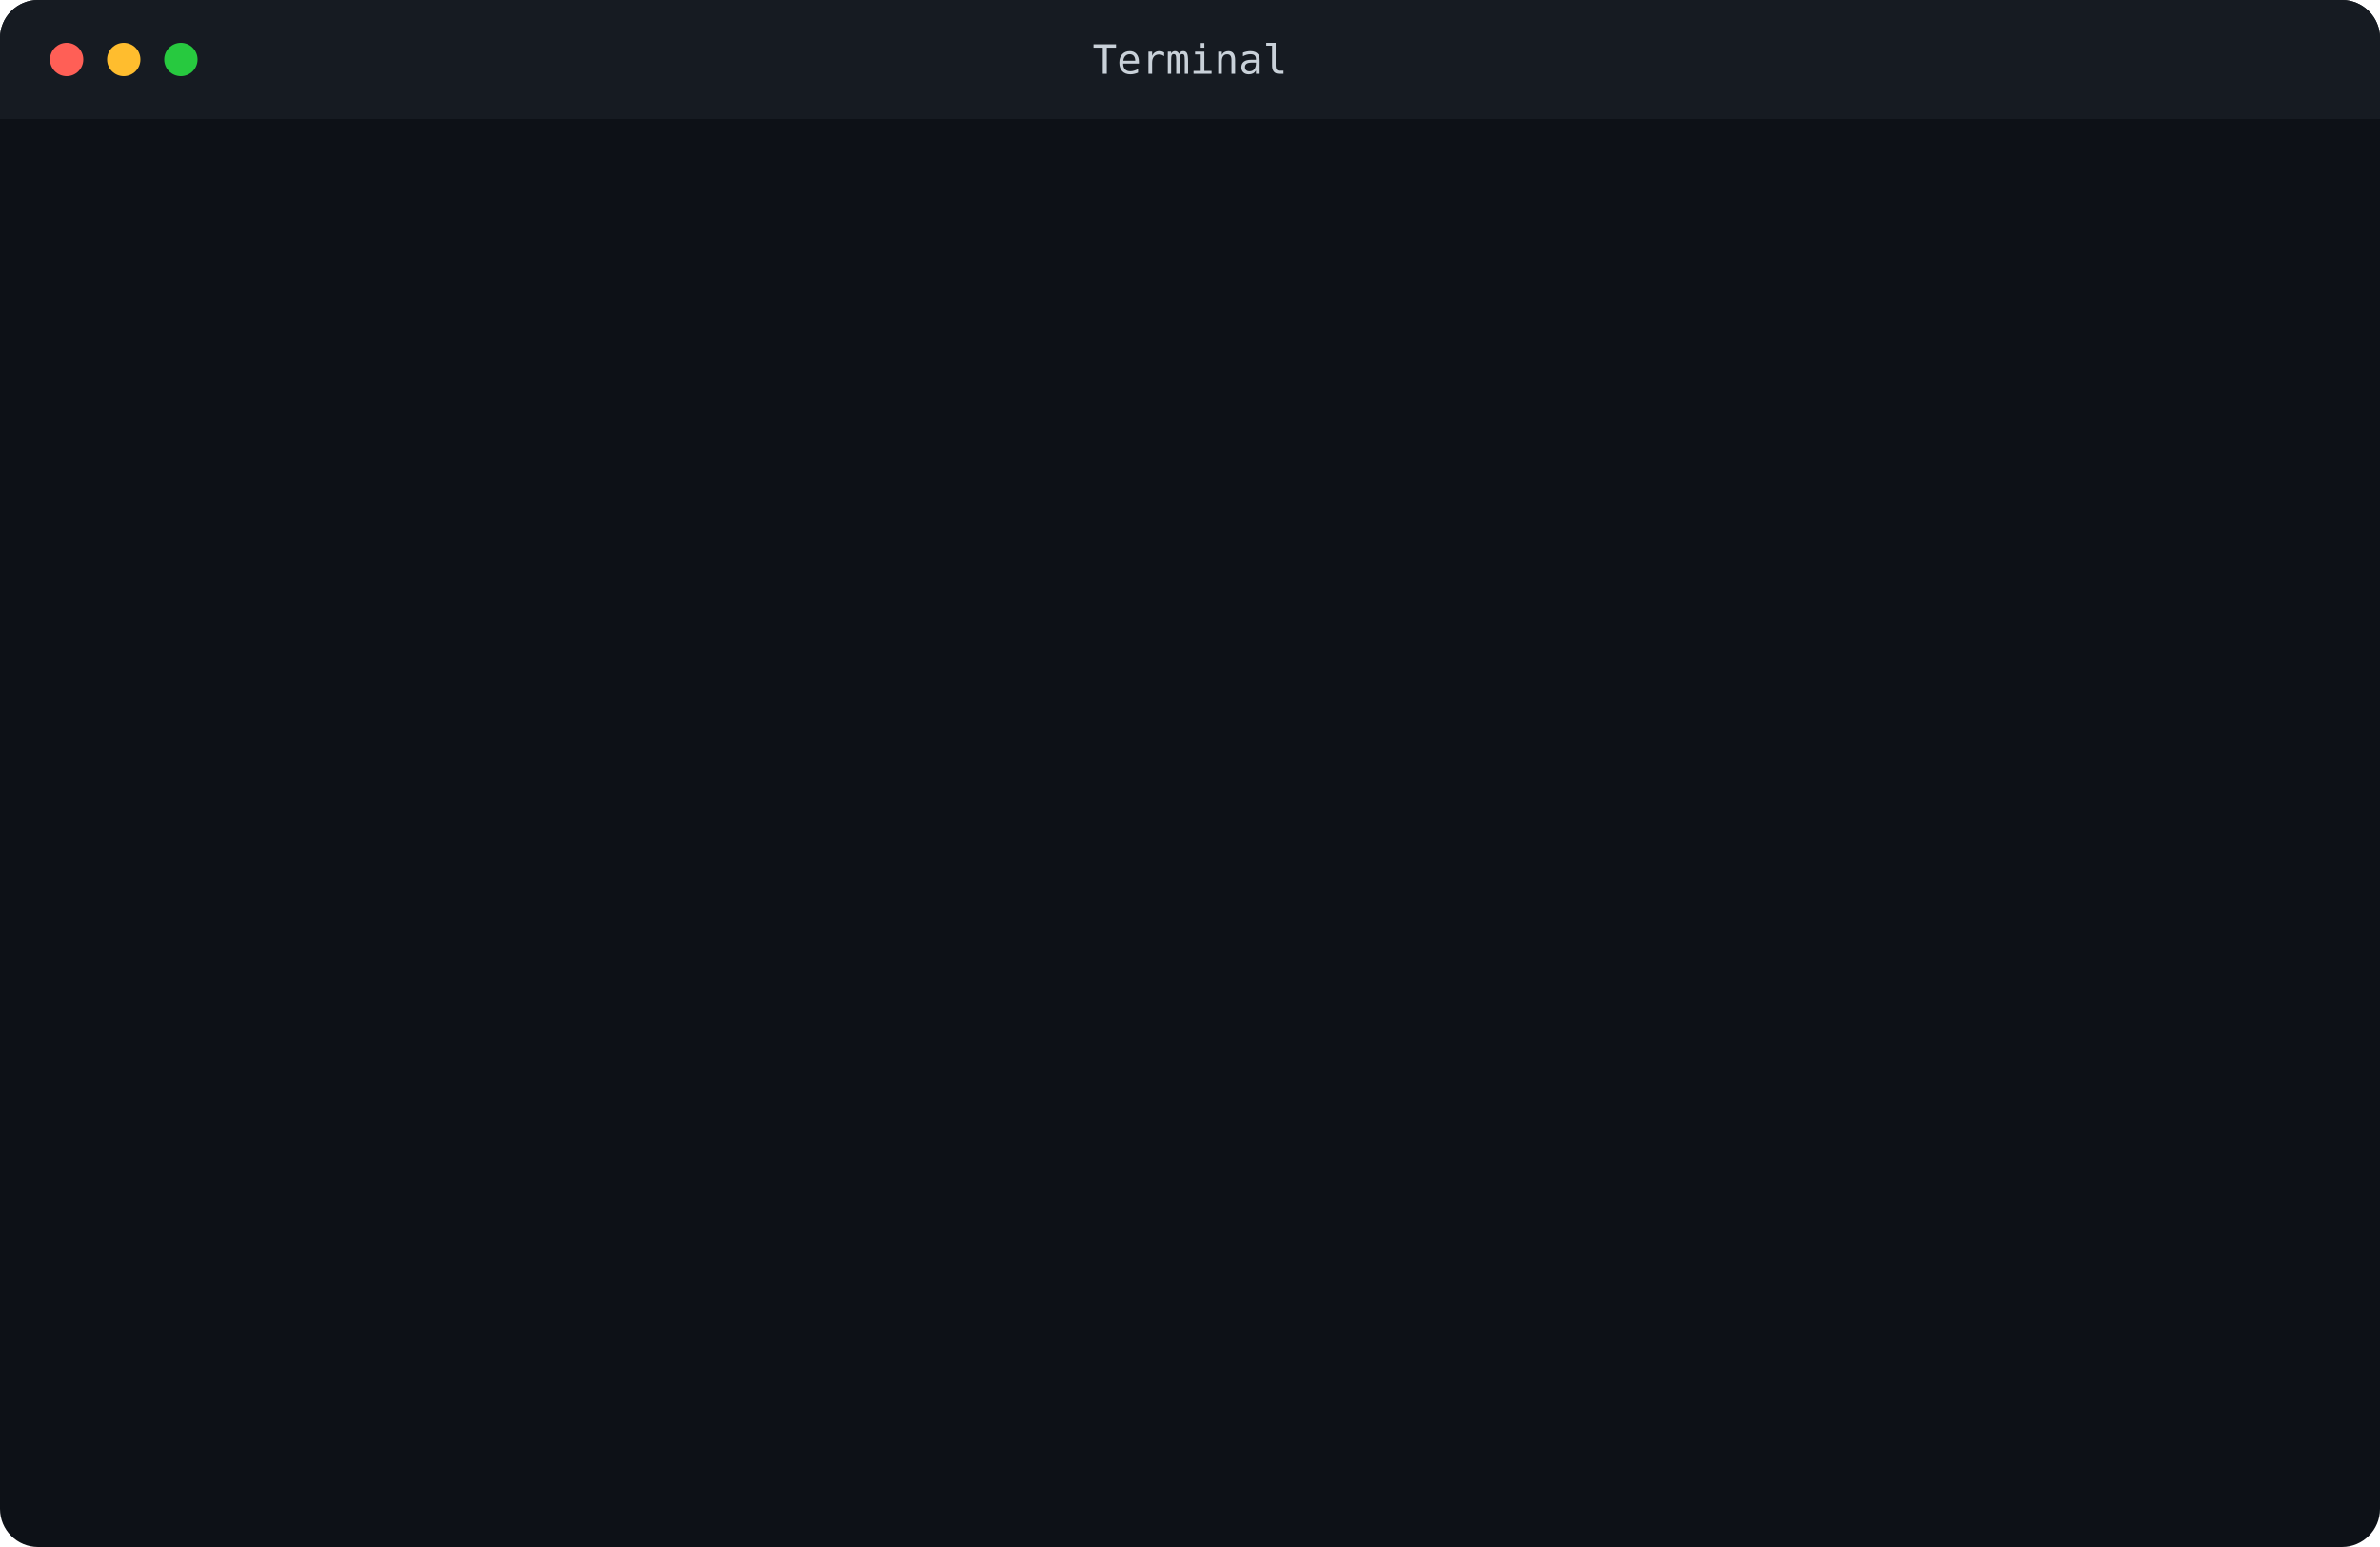
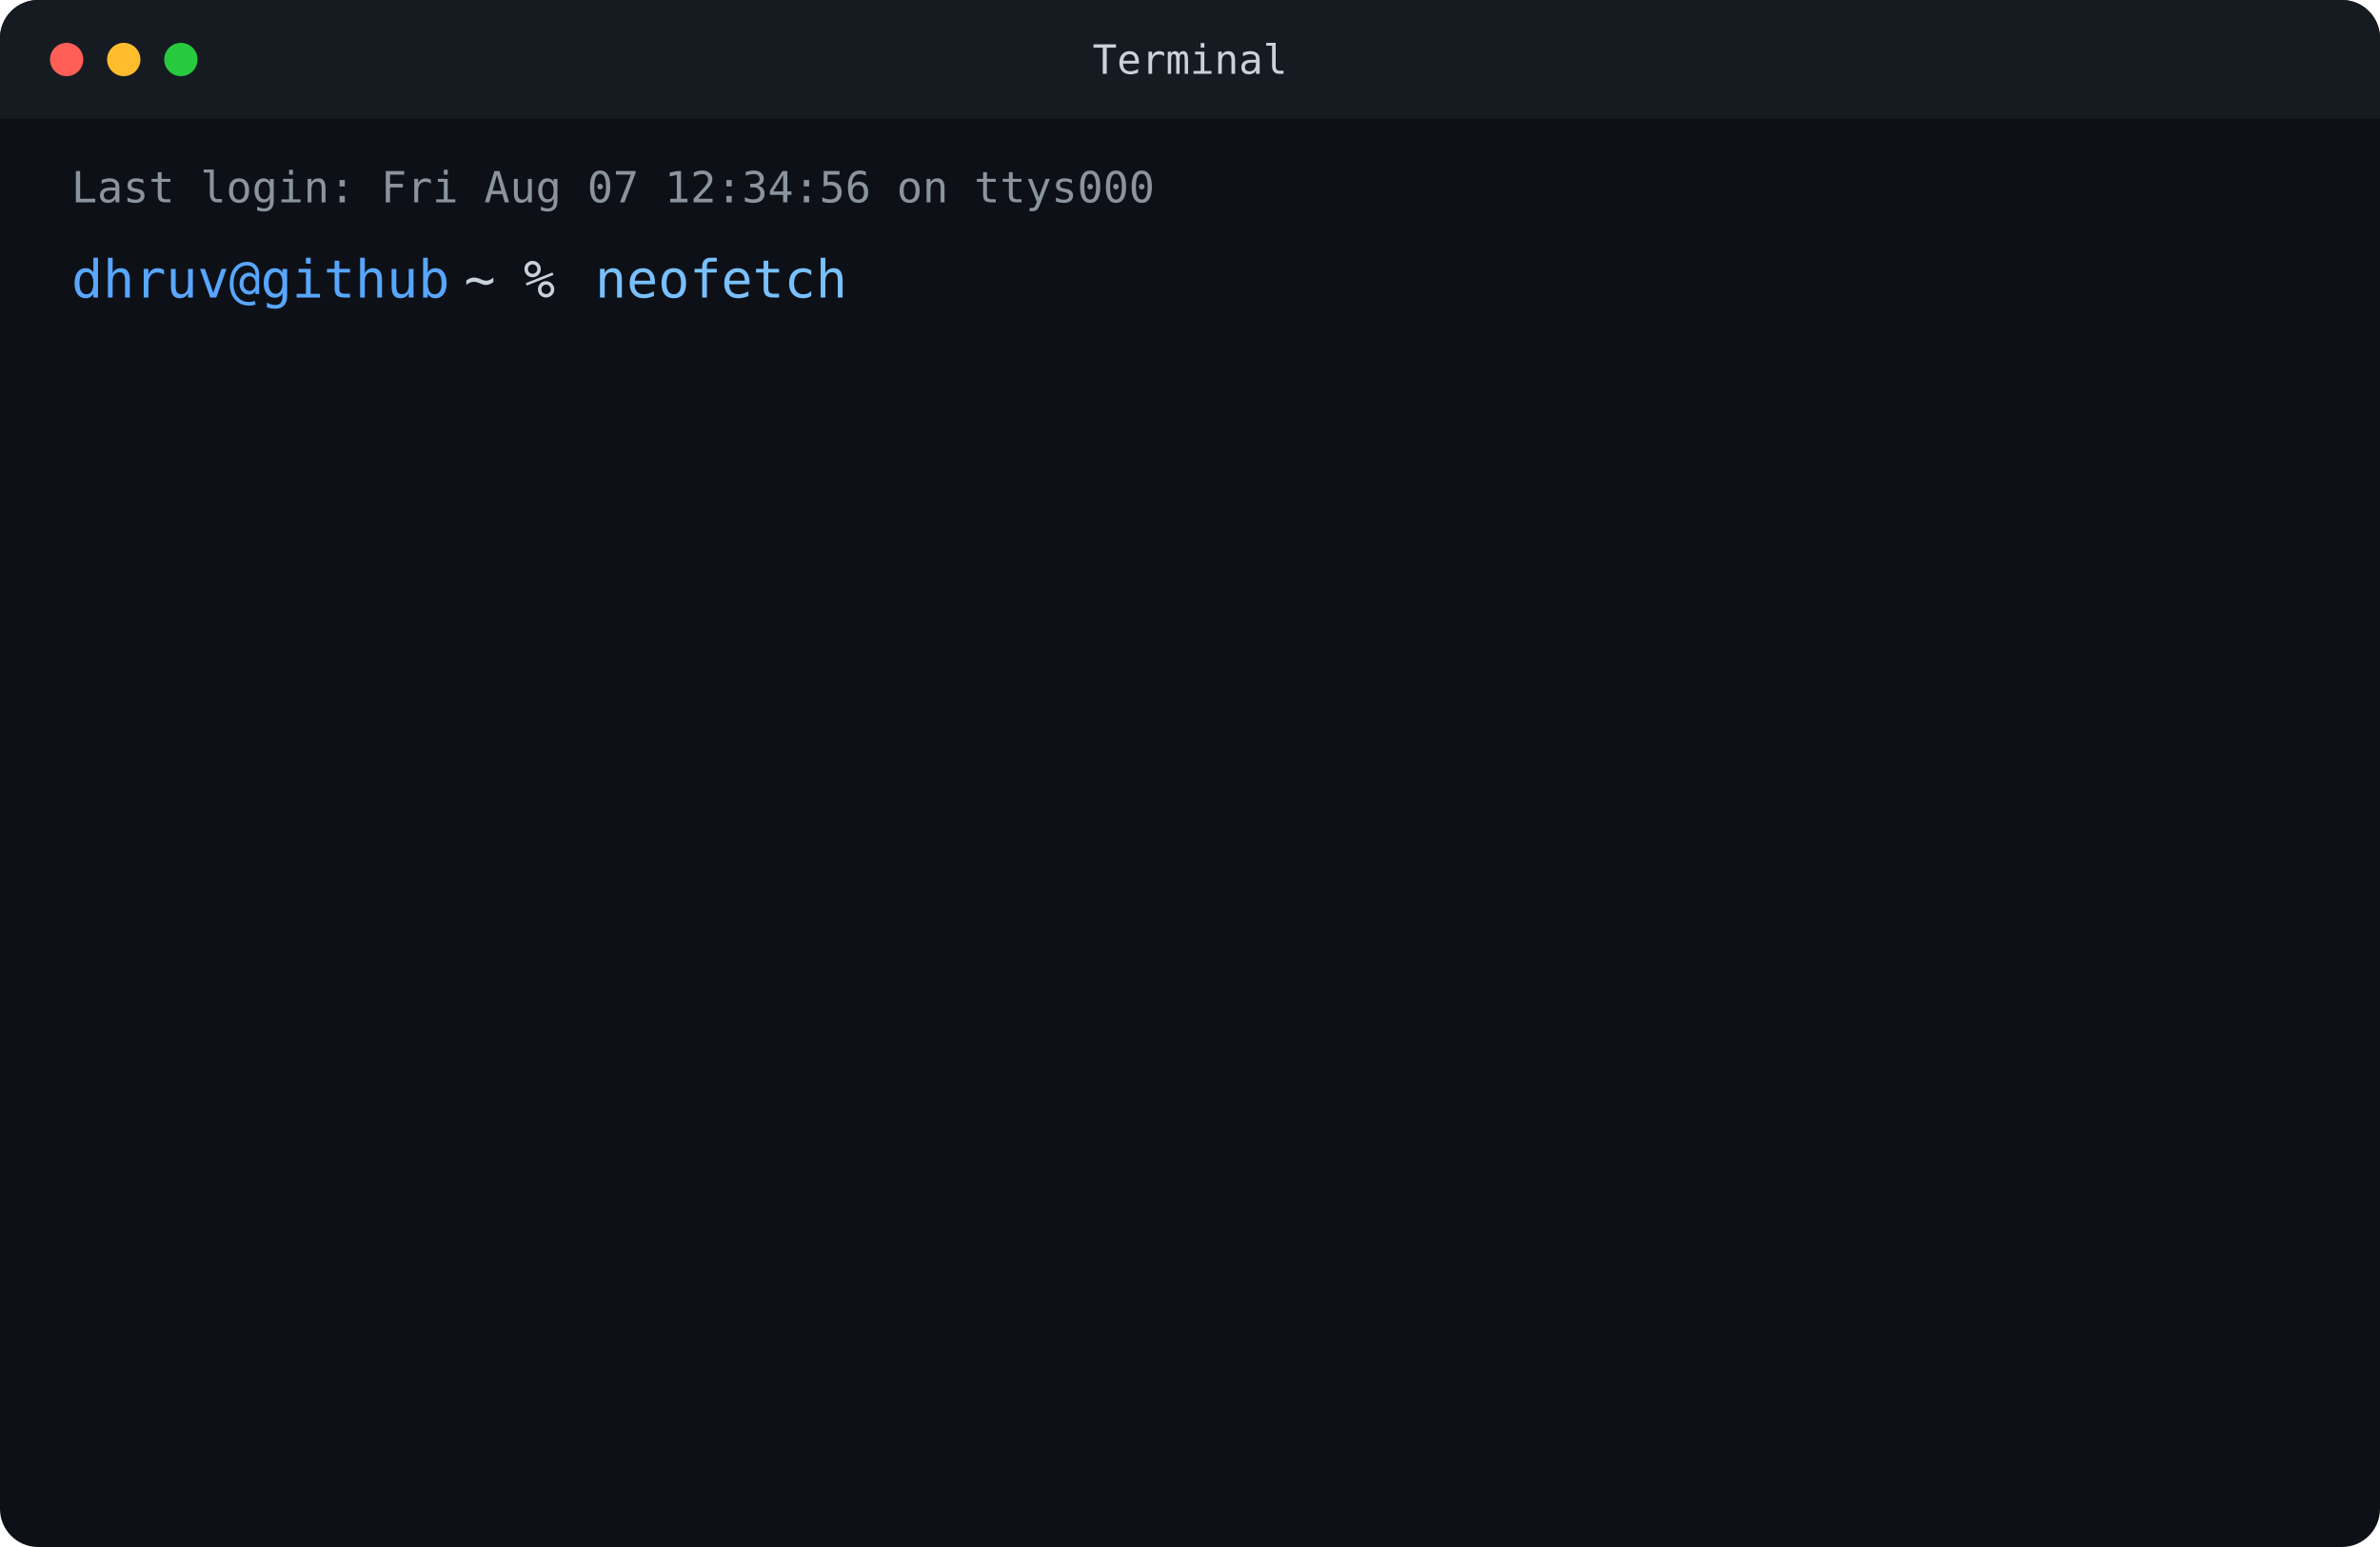
<svg xmlns="http://www.w3.org/2000/svg" viewBox="0 0 1000 650">
  <rect width="1000" height="650" rx="16" fill="#0d1117" />
  <rect width="1000" height="50" rx="16" fill="#161b22" />
-   <rect y="25" width="1000" height="25" fill="#161b22" />
+   <rect x="0" y="25" width="1000" height="25" fill="#161b22" />
  <circle cx="28" cy="25" r="7" fill="#ff5f56" />
  <circle cx="52" cy="25" r="7" fill="#ffbd2e" />
  <circle cx="76" cy="25" r="7" fill="#27c93f" />
-   <text x="500" y="31" fill="#c9d1d9" font-size="17" font-family="SFMono-Regular, Menlo, Monaco, Consolas, monospace" text-anchor="middle">
- 
+   <text x="500" y="31" fill="#c9d1d9" font-family="SFMono-Regular, Menlo, Monaco, Consolas, monospace" font-size="17" text-anchor="middle">
        Terminal
- 
+     </text>
+   <text x="30" y="85" fill="#8b949e" font-family="SFMono-Regular, Menlo, Monaco, Consolas, monospace" font-size="18">
+         Last login: Fri Aug 07 12:34:56 on ttys000
+     </text>
+   <text x="30" y="125" fill="#58a6ff" font-family="SFMono-Regular, Menlo, Monaco, Consolas, monospace" font-size="22">
+         dhruv@github
+     </text>
+   <text x="195" y="125" fill="#c9d1d9" font-family="SFMono-Regular, Menlo, Monaco, Consolas, monospace" font-size="22">
+         ~
+     </text>
+   <text x="220" y="125" fill="#c9d1d9" font-family="SFMono-Regular, Menlo, Monaco, Consolas, monospace" font-size="22">
+         %
+     </text>
+   <text x="250" y="125" fill="#79c0ff" font-family="SFMono-Regular, Menlo, Monaco, Consolas, monospace" font-size="22">
+         neofetch
    </text>
</svg>
